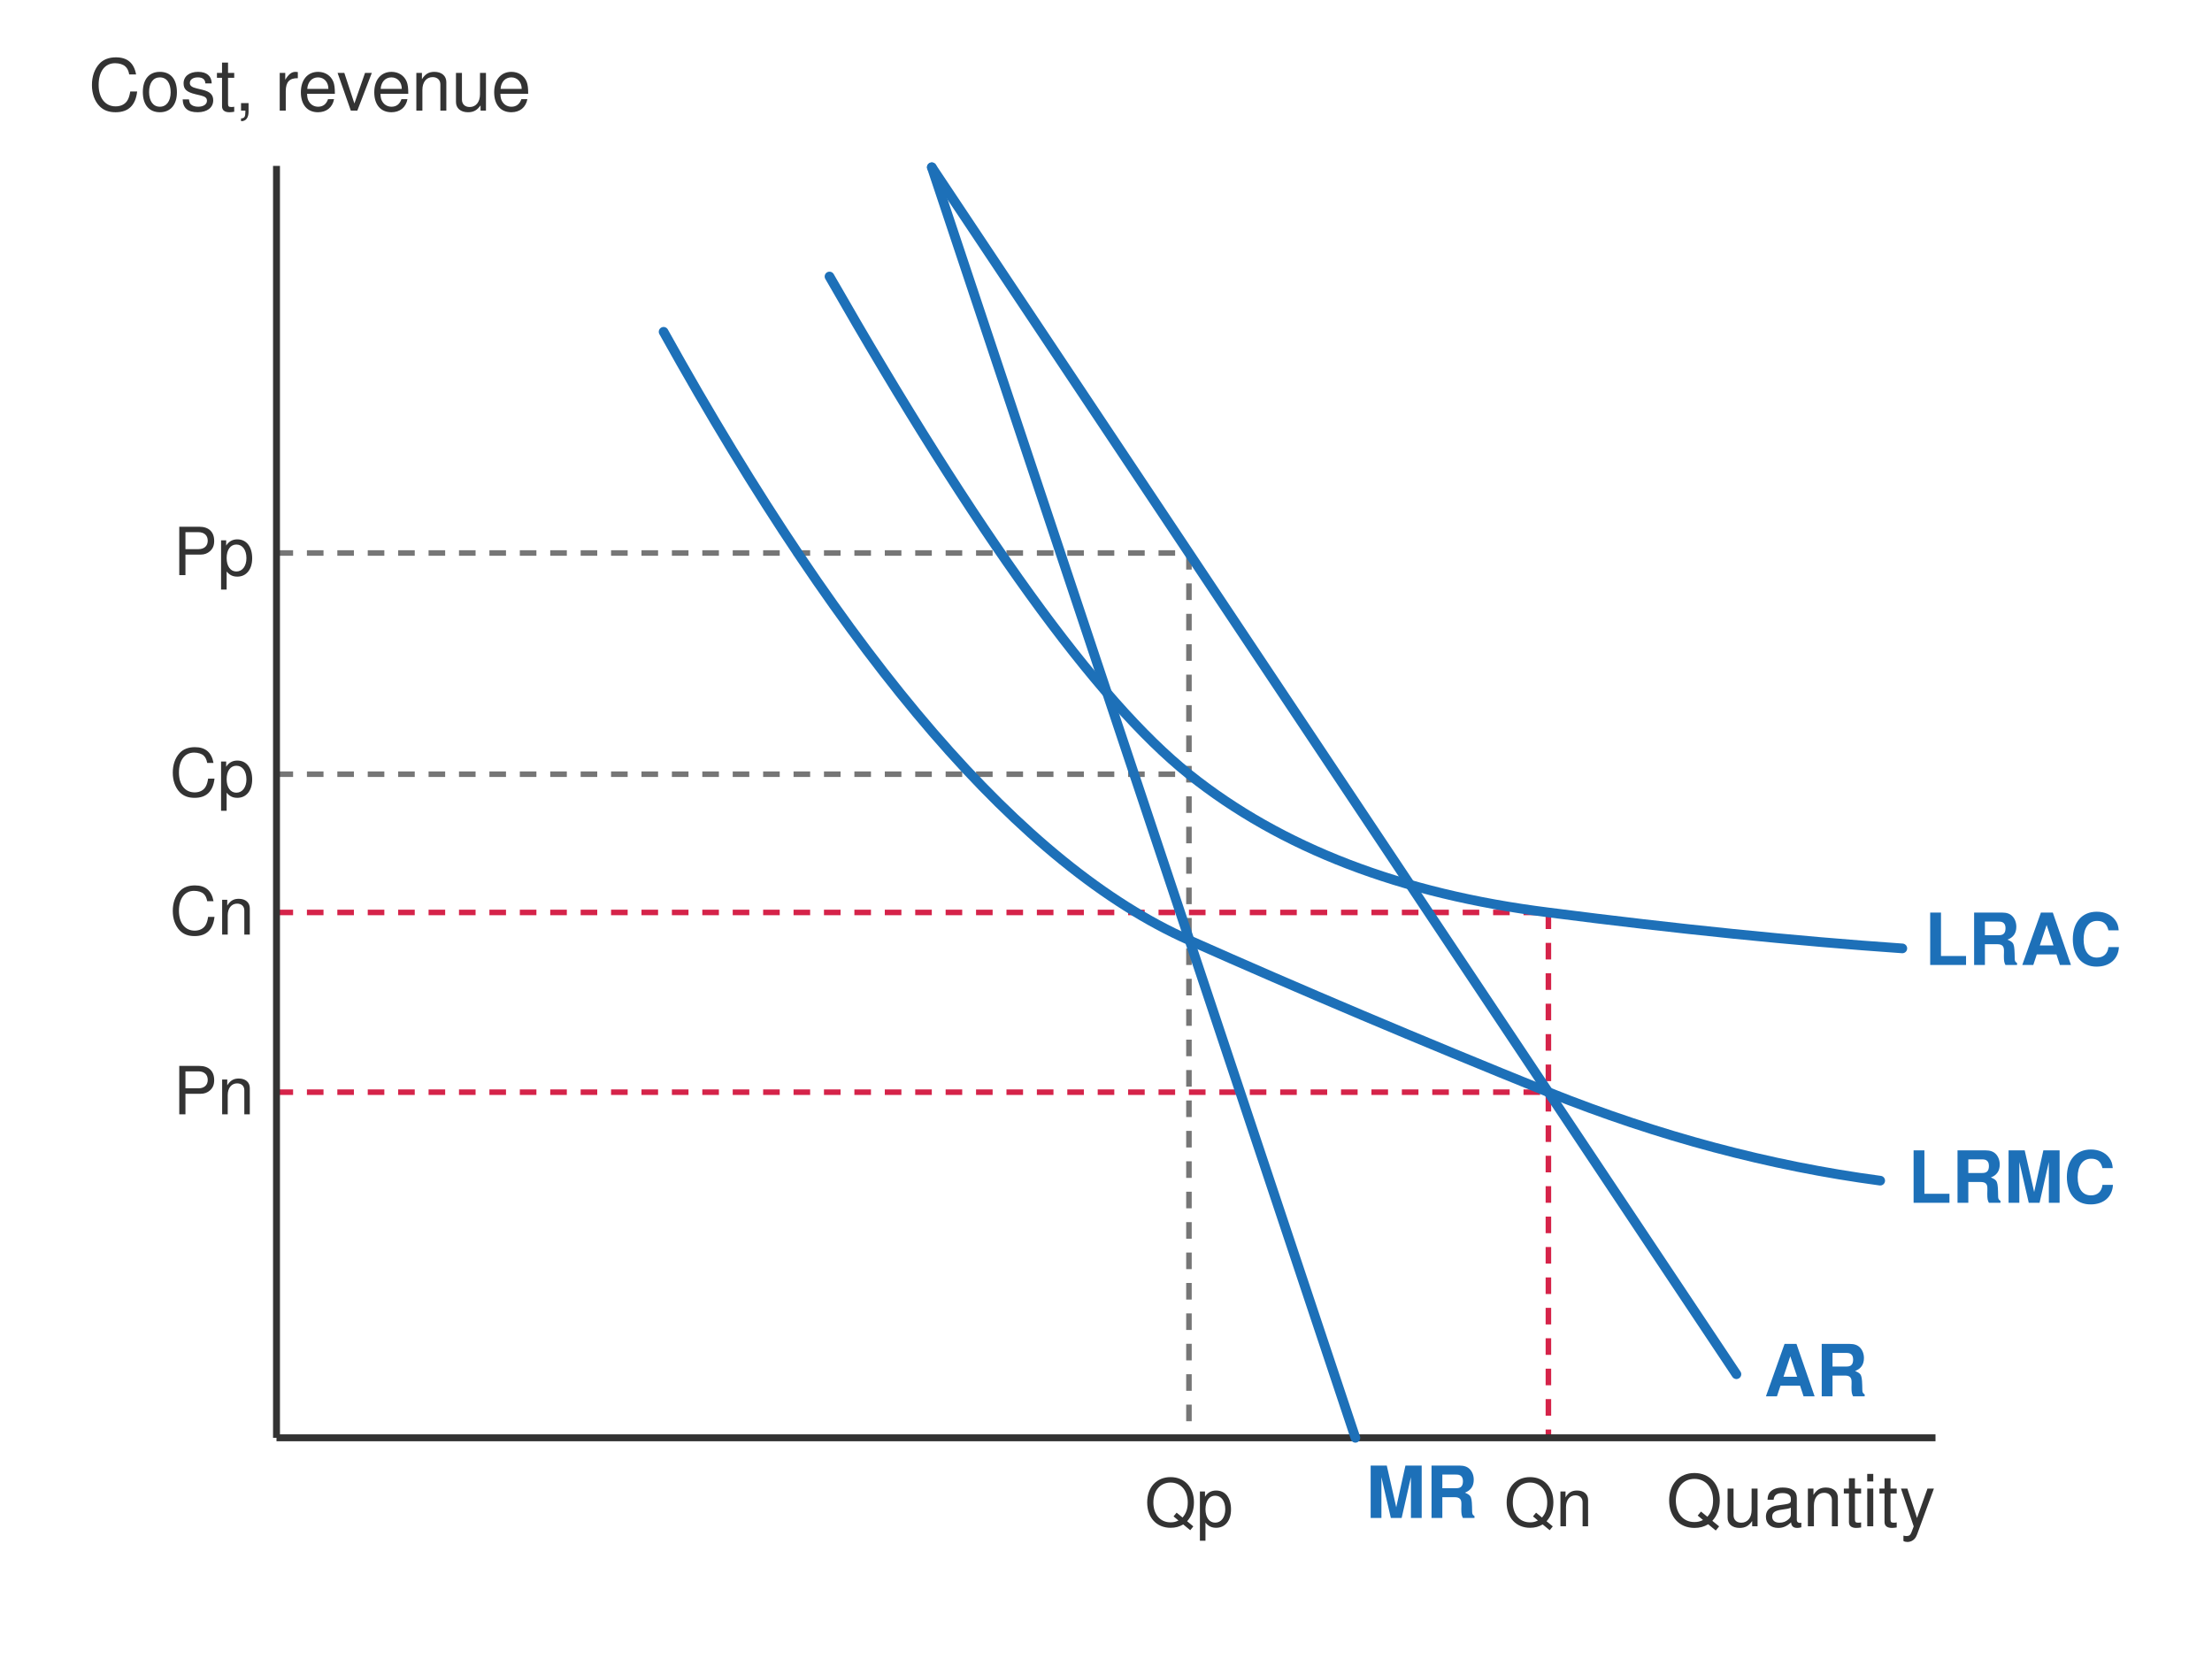
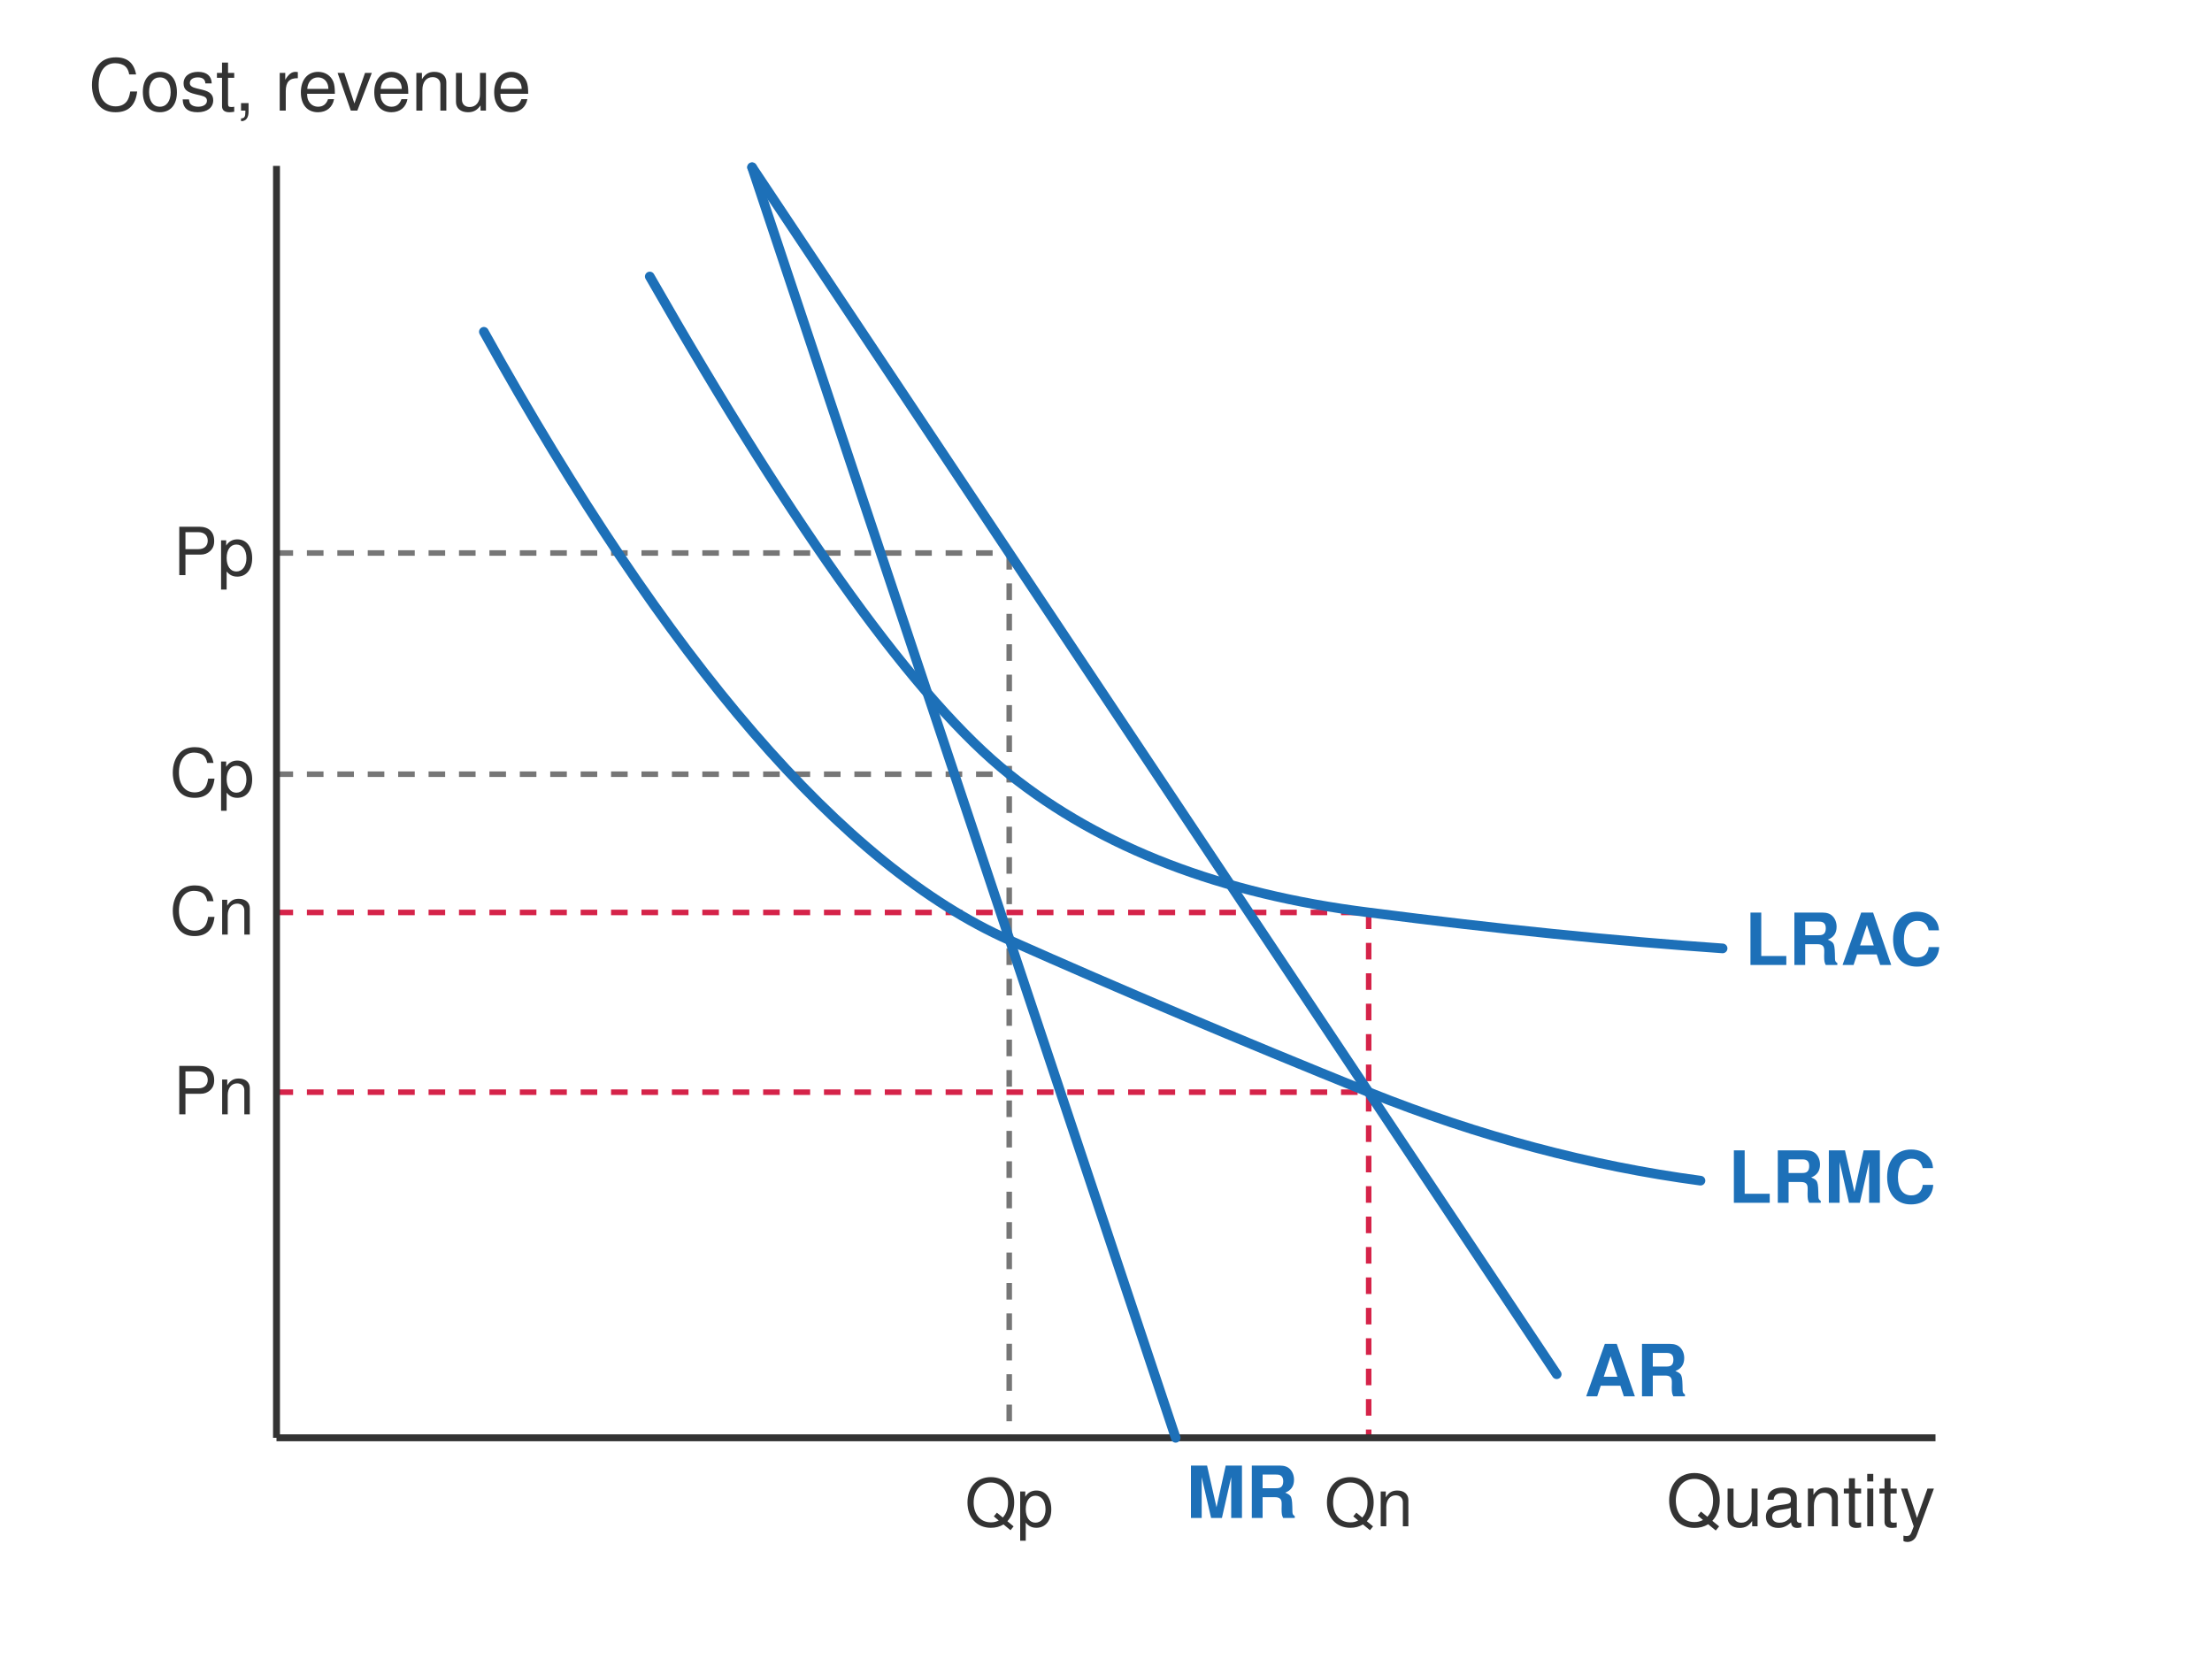
<svg xmlns="http://www.w3.org/2000/svg" viewBox="0 0 800 600" role="img" aria-labelledby="t d" font-family="Helvetica Neue, Helvetica, Arial, sans-serif">
-   <line x1="100" y1="200" x2="430" y2="200" stroke="#767676" stroke-width="2" stroke-dasharray="6 5" />
-   <line x1="100" y1="280" x2="430" y2="280" stroke="#767676" stroke-width="2" stroke-dasharray="6 5" />
-   <line x1="430" y1="200" x2="430" y2="520" stroke="#767676" stroke-width="2" stroke-dasharray="6 5" />
-   <line x1="100" y1="330" x2="560" y2="330" stroke="#d52349" stroke-width="2" stroke-dasharray="6 5" />
-   <line x1="100" y1="395" x2="560" y2="395" stroke="#d52349" stroke-width="2" stroke-dasharray="6 5" />
-   <line x1="560" y1="330" x2="560" y2="520" stroke="#d52349" stroke-width="2" stroke-dasharray="6 5" />
+   <line x1="100" y1="200" x2="365" y2="200" stroke="#767676" stroke-width="2" stroke-dasharray="6 5" />
+   <line x1="100" y1="280" x2="365" y2="280" stroke="#767676" stroke-width="2" stroke-dasharray="6 5" />
+   <line x1="365" y1="200" x2="365" y2="520" stroke="#767676" stroke-width="2" stroke-dasharray="6 5" />
+   <line x1="100" y1="330" x2="495" y2="330" stroke="#d52349" stroke-width="2" stroke-dasharray="6 5" />
+   <line x1="100" y1="395" x2="495" y2="395" stroke="#d52349" stroke-width="2" stroke-dasharray="6 5" />
+   <line x1="495" y1="330" x2="495" y2="520" stroke="#d52349" stroke-width="2" stroke-dasharray="6 5" />
  <line x1="100" y1="60" x2="100" y2="520" stroke="#333333" stroke-width="2.5" />
  <line x1="100" y1="520" x2="700" y2="520" stroke="#333333" stroke-width="2.5" />
  <text x="32" y="40" font-size="26" fill="#333333">Cost, revenue</text>
  <text x="700" y="552" font-size="26" fill="#333333" text-anchor="end">Quantity</text>
-   <line x1="337" y1="60.5" x2="628" y2="497" stroke="#1d70b8" stroke-width="3.5" stroke-linecap="round" />
-   <line x1="337" y1="60.5" x2="490.2" y2="520" stroke="#1d70b8" stroke-width="3.5" stroke-linecap="round" />
-   <path d="M 240,120 Q 340,300 430,340 Q 490,366.7 560,395 Q 620,419 680,427" fill="none" stroke="#1d70b8" stroke-width="3.5" stroke-linecap="round" />
-   <path d="M 300,100 Q 380,240 430,280 Q 480,320 560,330 Q 630,339 688,343" fill="none" stroke="#1d70b8" stroke-width="3.5" stroke-linecap="round" />
-   <text x="696" y="349" font-size="26" font-weight="700" fill="#1d70b8">LRAC</text>
-   <text x="690" y="435" font-size="26" font-weight="700" fill="#1d70b8">LRMC</text>
-   <text x="638" y="505" font-size="26" font-weight="700" fill="#1d70b8">AR</text>
-   <text x="494" y="549" font-size="26" font-weight="700" fill="#1d70b8">MR</text>
+   <line x1="272" y1="60.5" x2="563" y2="497" stroke="#1d70b8" stroke-width="3.5" stroke-linecap="round" />
+   <line x1="272" y1="60.5" x2="425.2" y2="520" stroke="#1d70b8" stroke-width="3.5" stroke-linecap="round" />
+   <path d="M 175,120 Q 275,300 365,340 Q 425,366.7 495,395 Q 555,419 615,427" fill="none" stroke="#1d70b8" stroke-width="3.5" stroke-linecap="round" />
+   <path d="M 235,100 Q 315,240 365,280 Q 415,320 495,330 Q 565,339 623,343" fill="none" stroke="#1d70b8" stroke-width="3.5" stroke-linecap="round" />
+   <text x="631" y="349" font-size="26" font-weight="700" fill="#1d70b8">LRAC</text>
+   <text x="625" y="435" font-size="26" font-weight="700" fill="#1d70b8">LRMC</text>
+   <text x="573" y="505" font-size="26" font-weight="700" fill="#1d70b8">AR</text>
+   <text x="429" y="549" font-size="26" font-weight="700" fill="#1d70b8">MR</text>
  <text x="92" y="208" font-size="24" fill="#333333" text-anchor="end">Pp</text>
  <text x="92" y="288" font-size="24" fill="#333333" text-anchor="end">Cp</text>
  <text x="92" y="338" font-size="24" fill="#333333" text-anchor="end">Cn</text>
  <text x="92" y="403" font-size="24" fill="#333333" text-anchor="end">Pn</text>
-   <text x="430" y="552" font-size="24" fill="#333333" text-anchor="middle">Qp</text>
-   <text x="560" y="552" font-size="24" fill="#333333" text-anchor="middle">Qn</text>
+   <text x="365" y="552" font-size="24" fill="#333333" text-anchor="middle">Qp</text>
+   <text x="495" y="552" font-size="24" fill="#333333" text-anchor="middle">Qn</text>
</svg>
